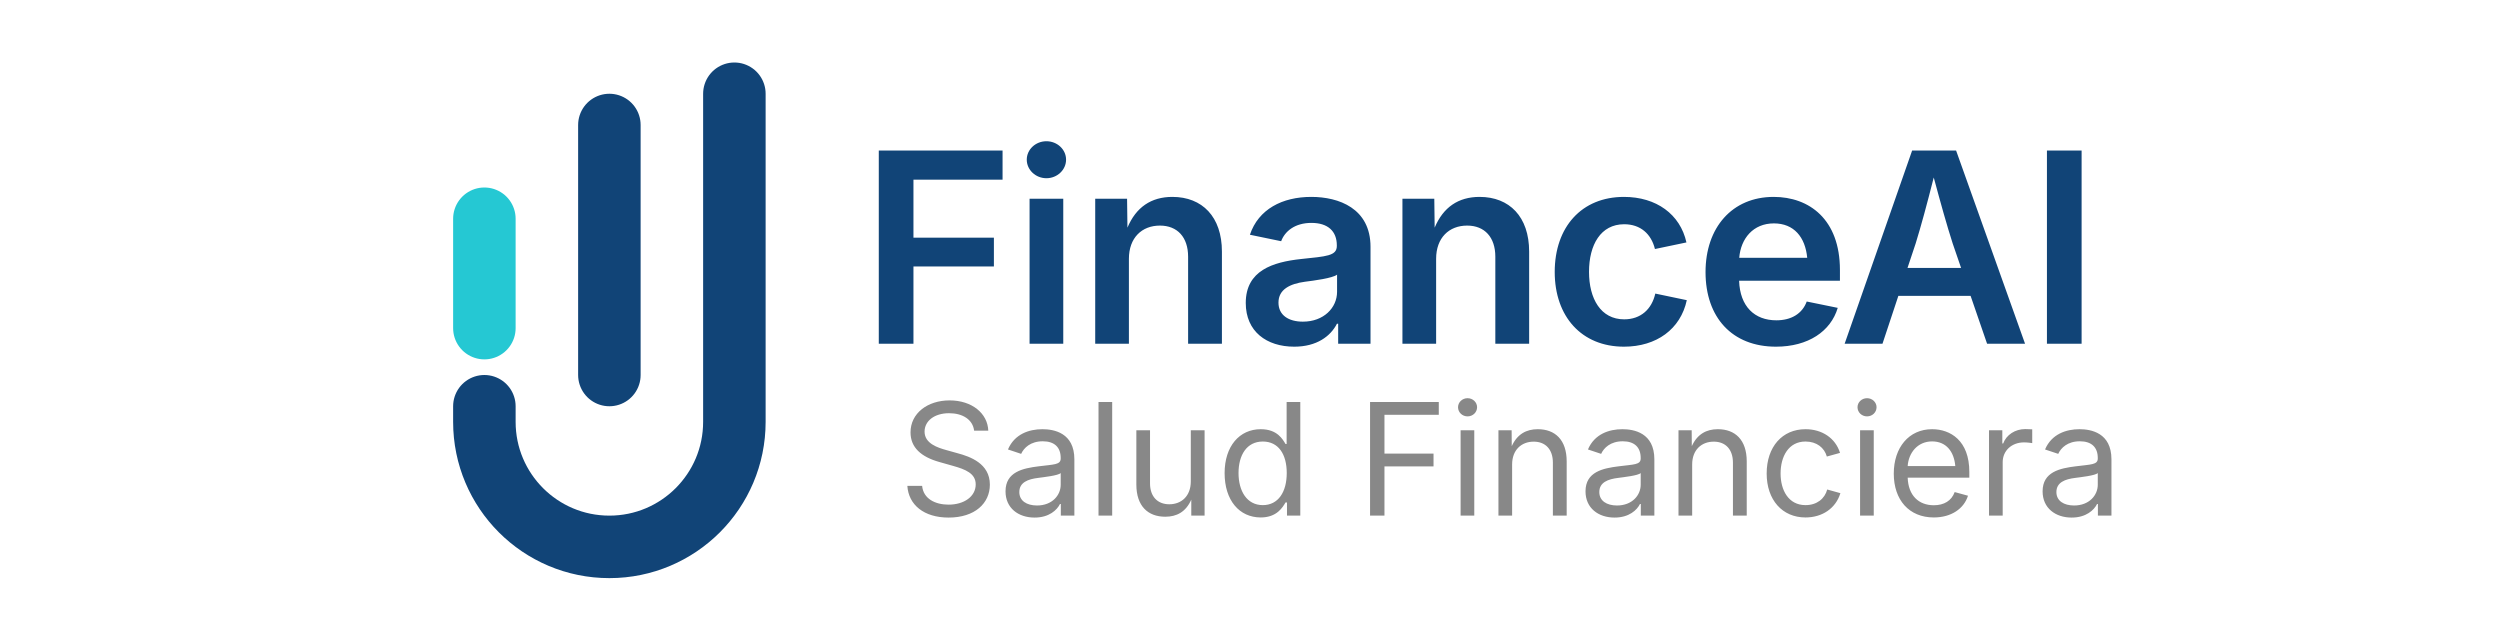
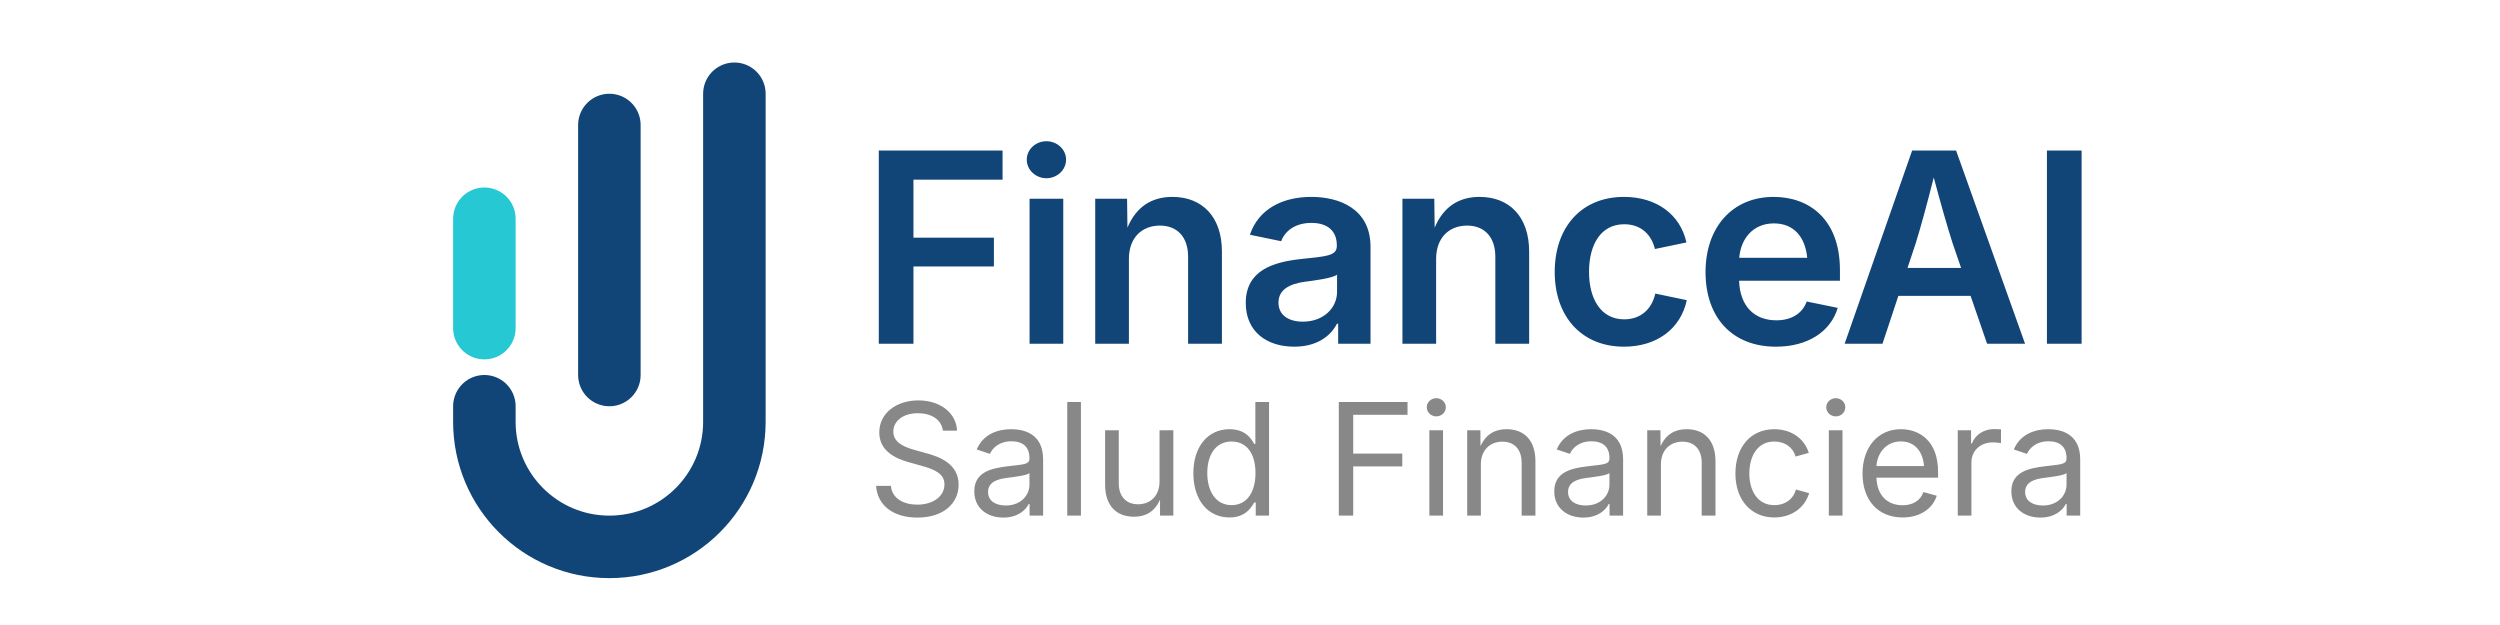
<svg xmlns="http://www.w3.org/2000/svg" width="320" height="80" viewBox="0 0 320 80" fill="none">
  <g transform="translate(50, 8)">
    <line x1="12" y1="20" x2="12" y2="34" stroke="#25c8d3" stroke-width="8" stroke-linecap="round" />
    <line x1="28" y1="8" x2="28" y2="40" stroke="#114477" stroke-width="8" stroke-linecap="round" />
    <path d="M 44 4 V 46 A 16 16 0 0 1 12 46 V 44" stroke="#114477" stroke-width="8" stroke-linecap="round" fill="none" />
  </g>
  <text x="110" y="44" font-family="system-ui, -apple-system, sans-serif" font-weight="600" font-size="34" fill="#114477" letter-spacing="-0.5">
    FinanceAI
  </text>
-   <text x="115" y="66" font-family="system-ui, -apple-system, sans-serif" font-weight="400" font-size="20" fill="#888888">
+   <text x="111" y="66" font-family="system-ui, -apple-system, sans-serif" font-weight="400" font-size="20" fill="#888888">
    Salud Financiera
  </text>
</svg>
